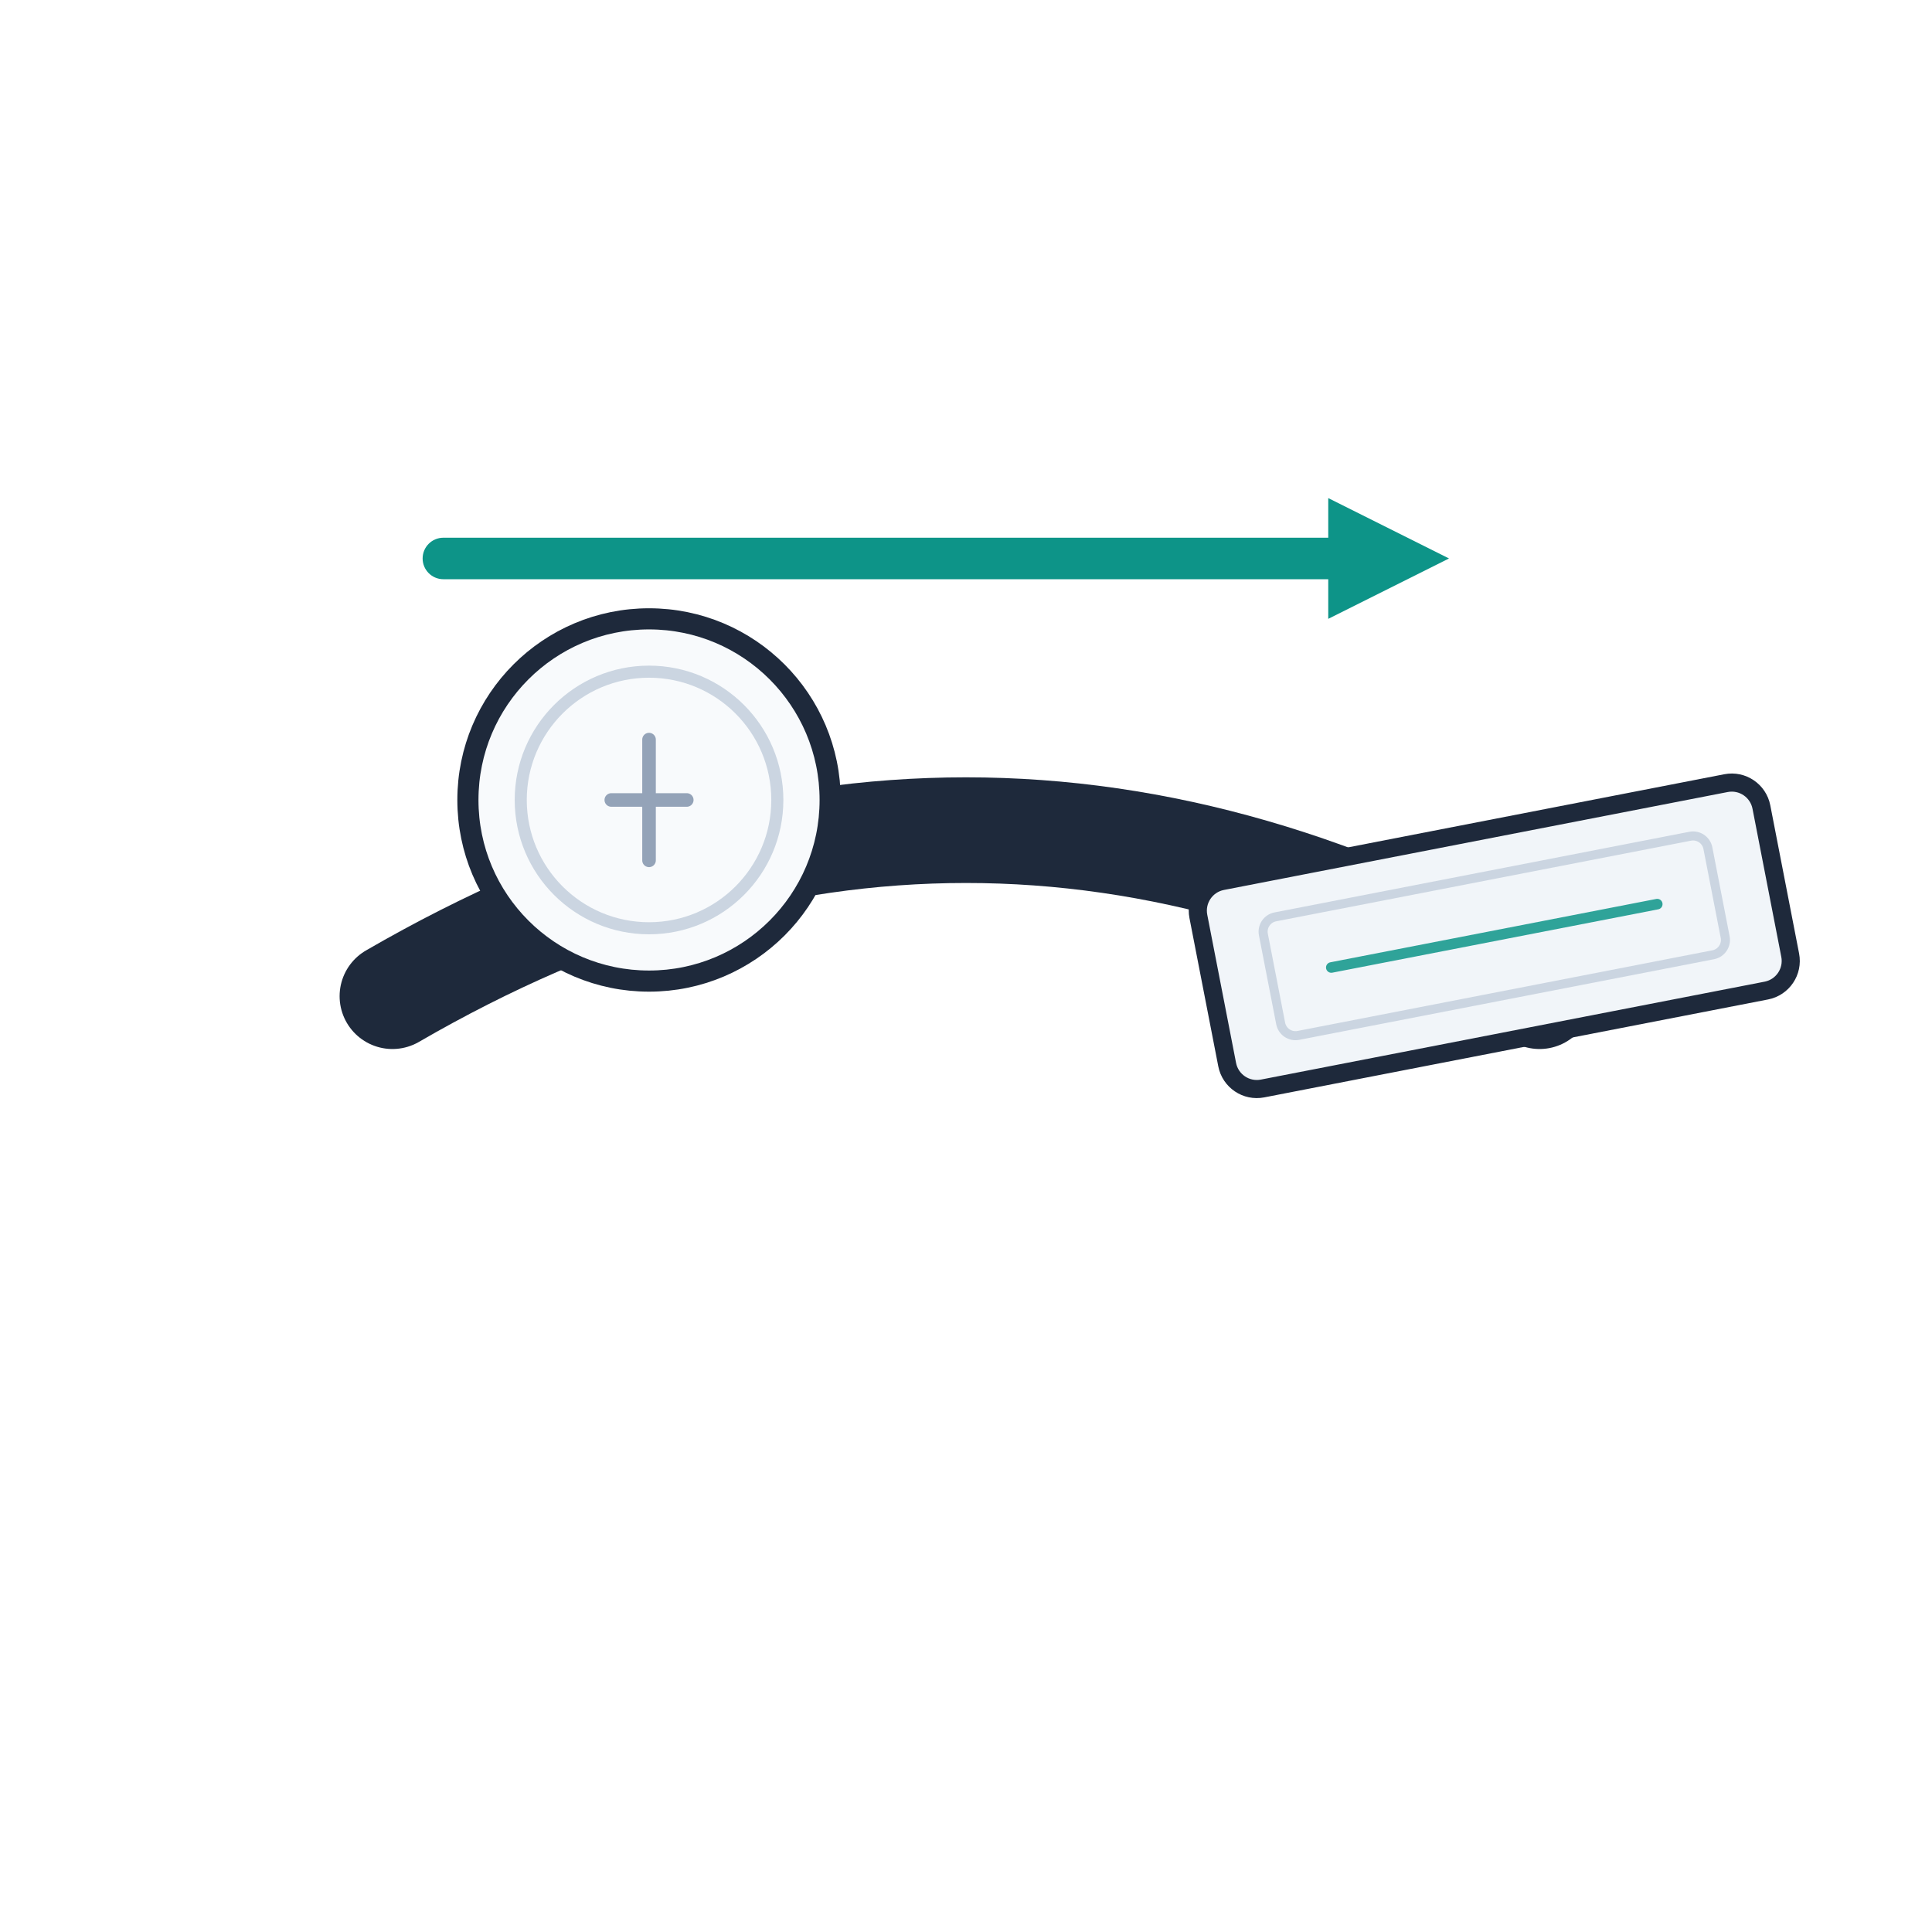
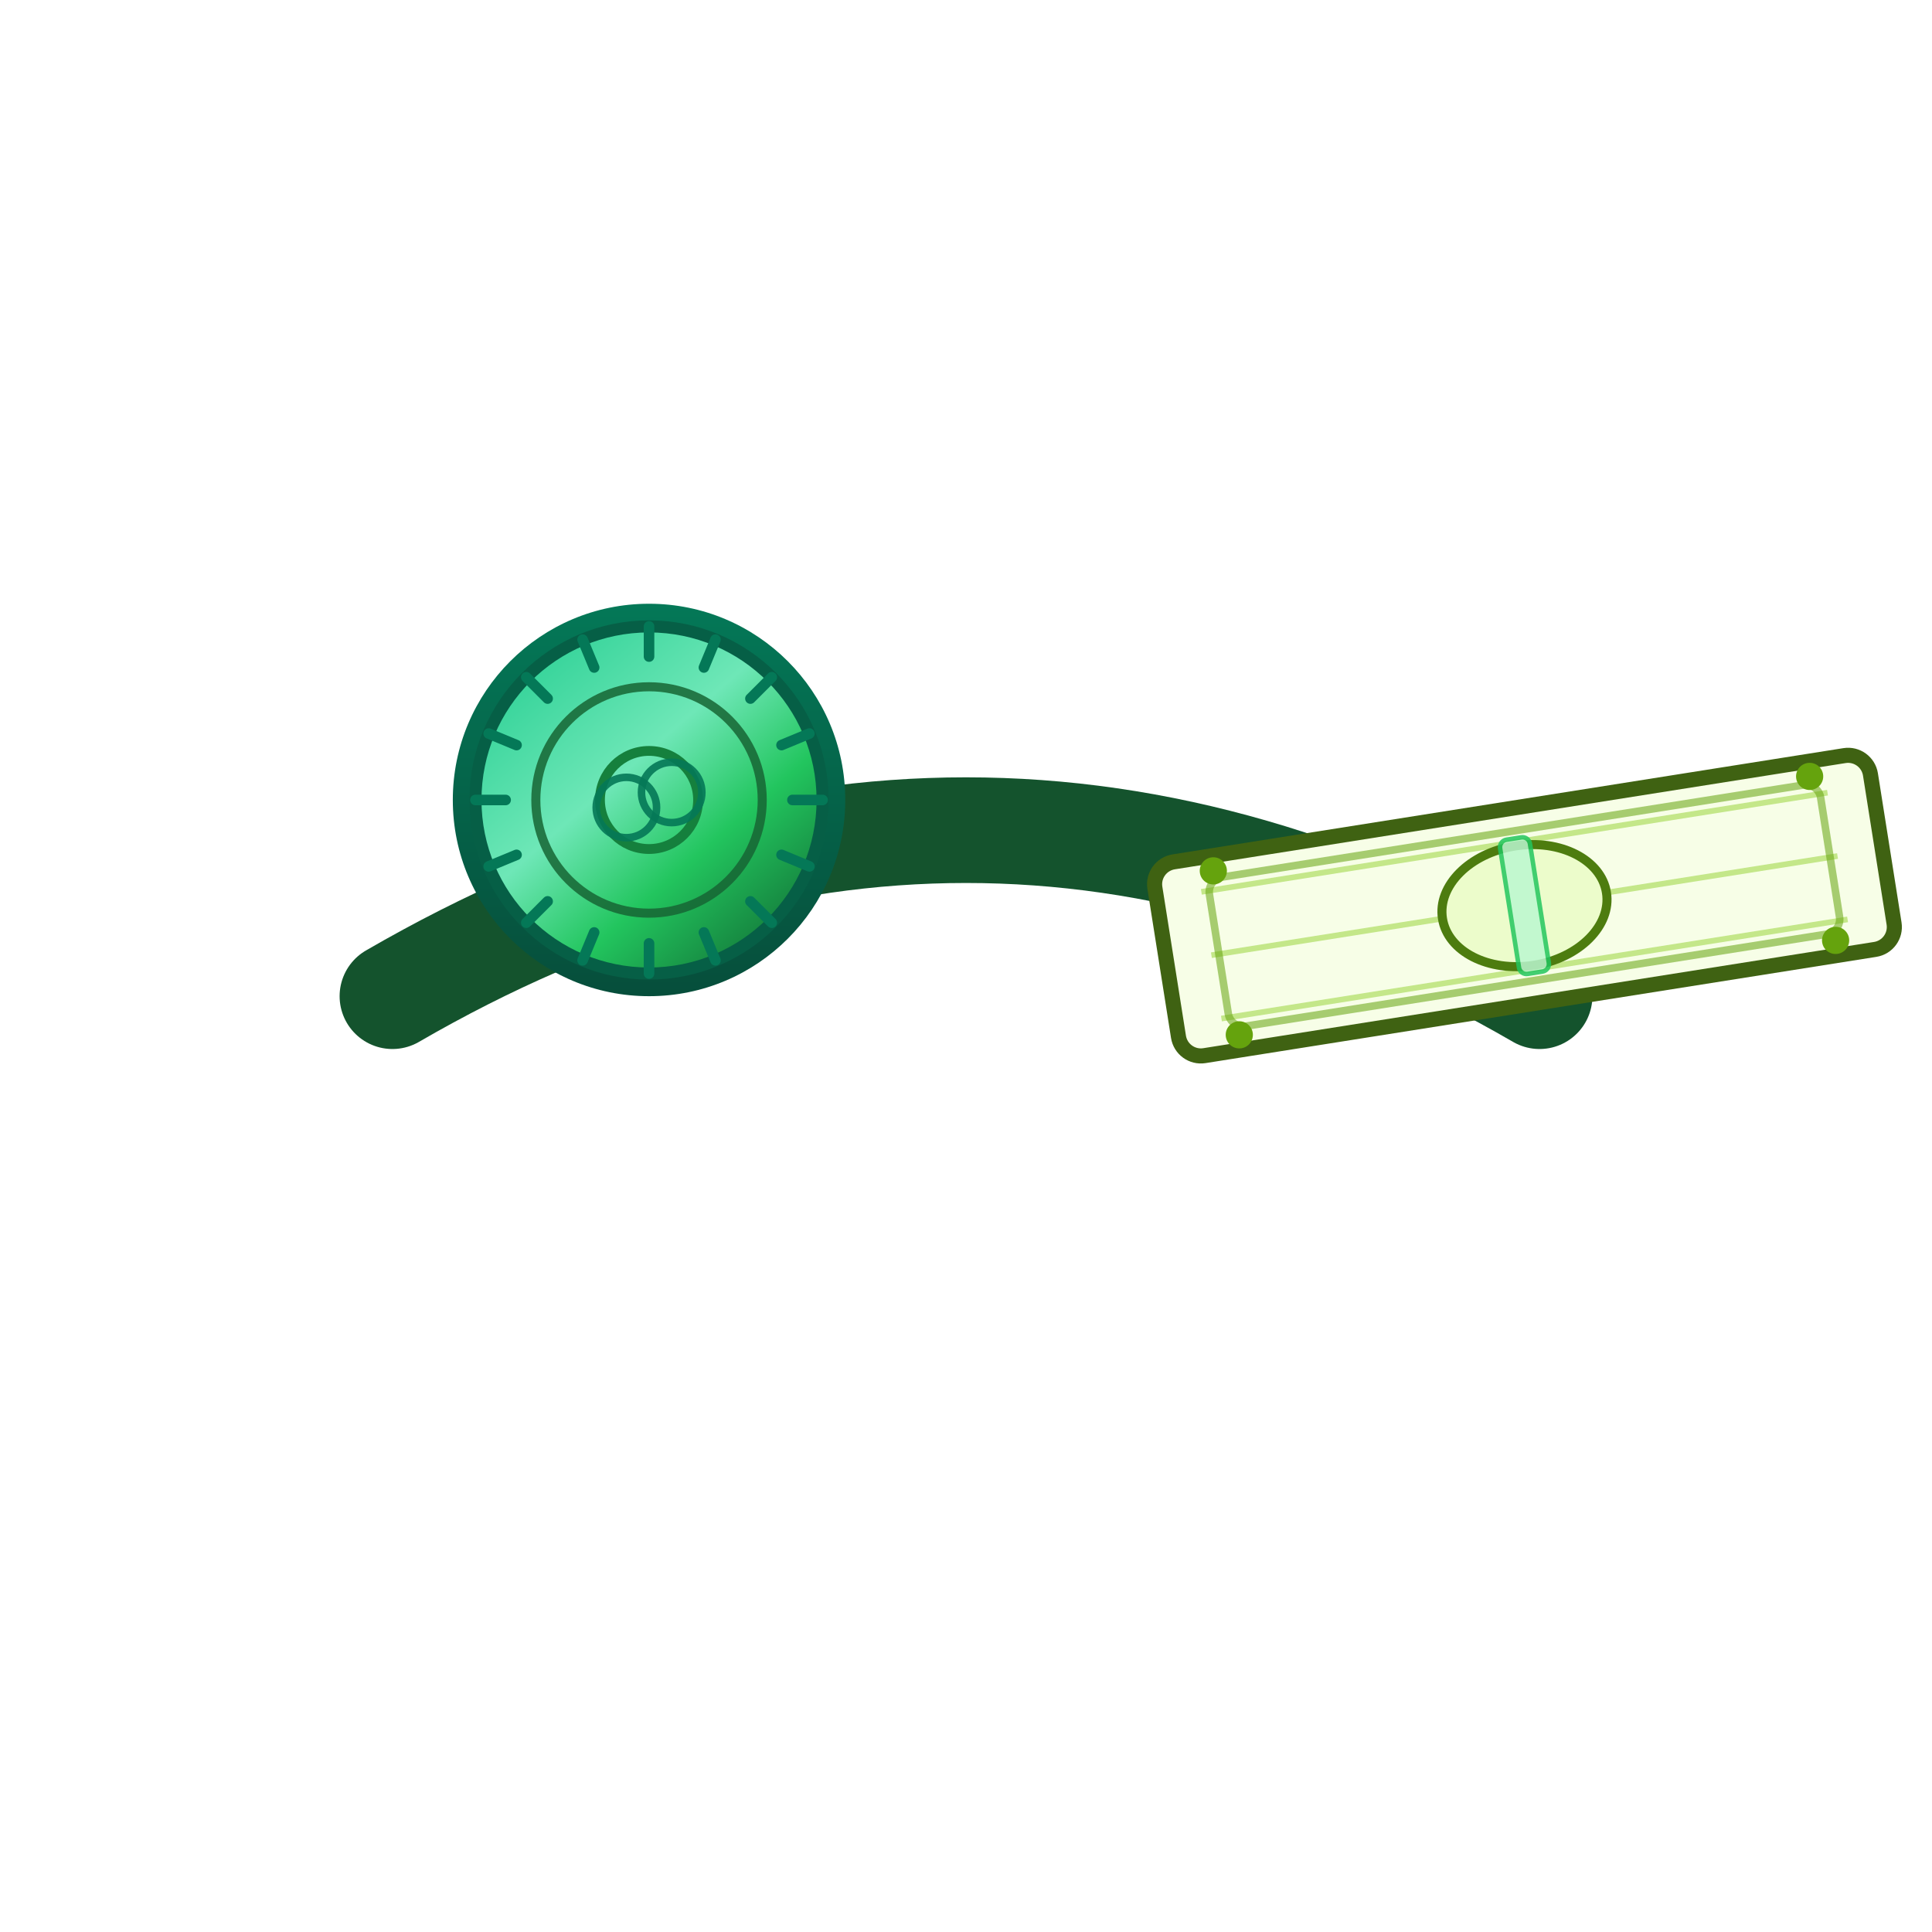
<svg xmlns="http://www.w3.org/2000/svg" viewBox="0 0 256 256" fill="none" role="img" aria-label="mimo">
-   <path d="M 52 132 Q 128 88 204 132" stroke="#1e293b" stroke-width="14" stroke-linecap="round" fill="none" />
+   <defs>
+     <linearGradient id="coinFace" x1="15%" y1="10%" x2="85%" y2="90%">
+       <stop offset="0%" stop-color="#34d399" />
+       <stop offset="40%" stop-color="#6ee7b7" />
+       <stop offset="70%" stop-color="#22c55e" />
+       <stop offset="100%" stop-color="#15803d" />
+     </linearGradient>
+     <linearGradient id="coinEdge" x1="0%" y1="0%" x2="0%" y2="100%">
+       <stop offset="0%" stop-color="#047857" />
+       <stop offset="100%" stop-color="#064e3b" />
+     </linearGradient>
+   </defs>
+   <path d="M 52 132 Q 128 88 204 132" stroke="#14532d" stroke-width="14" stroke-linecap="round" fill="none" />
  <g transform="translate(86 106)">
-     <circle r="24" fill="#f8fafc" stroke="#1e293b" stroke-width="2.8" />
-     <circle r="17" stroke="#cbd5e1" stroke-width="1.6" fill="none" />
-     <line x1="0" y1="-8" x2="0" y2="8" stroke="#94a3b8" stroke-width="1.8" stroke-linecap="round" />
-     <line x1="-5" y1="0" x2="5" y2="0" stroke="#94a3b8" stroke-width="1.8" stroke-linecap="round" />
+     <circle r="26" fill="url(#coinEdge)" />
+     <circle r="23" fill="url(#coinFace)" stroke="#065f46" stroke-width="1.6" />
+     <g stroke="#047857" stroke-width="1.4" stroke-linecap="round">
+       <line x1="0" y1="-23" x2="0" y2="-19" transform="rotate(0)" />
+       <line x1="0" y1="-23" x2="0" y2="-19" transform="rotate(22.5)" />
+       <line x1="0" y1="-23" x2="0" y2="-19" transform="rotate(45)" />
+       <line x1="0" y1="-23" x2="0" y2="-19" transform="rotate(67.5)" />
+       <line x1="0" y1="-23" x2="0" y2="-19" transform="rotate(90)" />
+       <line x1="0" y1="-23" x2="0" y2="-19" transform="rotate(112.5)" />
+       <line x1="0" y1="-23" x2="0" y2="-19" transform="rotate(135)" />
+       <line x1="0" y1="-23" x2="0" y2="-19" transform="rotate(157.5)" />
+       <line x1="0" y1="-23" x2="0" y2="-19" transform="rotate(180)" />
+       <line x1="0" y1="-23" x2="0" y2="-19" transform="rotate(202.5)" />
+       <line x1="0" y1="-23" x2="0" y2="-19" transform="rotate(225)" />
+       <line x1="0" y1="-23" x2="0" y2="-19" transform="rotate(247.5)" />
+       <line x1="0" y1="-23" x2="0" y2="-19" transform="rotate(270)" />
+       <line x1="0" y1="-23" x2="0" y2="-19" transform="rotate(292.5)" />
+       <line x1="0" y1="-23" x2="0" y2="-19" transform="rotate(315)" />
+       <line x1="0" y1="-23" x2="0" y2="-19" transform="rotate(337.5)" />
+     </g>
+     <circle r="15" fill="none" stroke="#166534" stroke-width="1.2" opacity="0.85" />
+     <circle r="6.5" fill="none" stroke="#15803d" stroke-width="1.3" />
+     <circle cx="3" cy="-1" r="4" fill="none" stroke="#047857" stroke-width="1" opacity="0.9" />
+     <circle cx="-3" cy="1" r="4" fill="none" stroke="#047857" stroke-width="1" opacity="0.9" />
  </g>
-   <g transform="translate(198 124) rotate(-11)">
-     <rect x="-38" y="-14" width="76" height="28" rx="4" fill="#f1f5f9" stroke="#1e293b" stroke-width="2.4" />
-     <rect x="-30" y="-8" width="60" height="16" rx="2" fill="none" stroke="#cbd5e1" stroke-width="1.2" />
-     <line x1="-22" y1="0" x2="22" y2="0" stroke="#0d9488" stroke-width="1.4" stroke-linecap="round" opacity="0.85" />
-   </g>
-   <g fill="#0d9488">
-     <rect x="56" y="71.25" width="124" height="5.5" rx="2.75" />
-     <path d="M 176 66 L 192 74 L 176 82 Z" />
+   <g transform="translate(202 120) rotate(-9)">
+     <rect x="-48" y="-13" width="96" height="26" rx="3" fill="#f7fee7" stroke="#3f6212" stroke-width="2" />
+     <path d="M -42 -8.5 H 42 M -42 0 H 42 M -42 8.5 H 42" stroke="#84cc16" stroke-width="0.75" opacity="0.45" />
+     <rect x="-41" y="-10" width="82" height="20" rx="2" fill="none" stroke="#65a30d" stroke-width="1" opacity="0.55" />
+     <ellipse rx="11" ry="8" fill="#ecfccb" stroke="#4d7c0f" stroke-width="1.2" />
+     <rect x="-2" y="-9" width="4" height="18" rx="1" fill="#bbf7d0" opacity="0.85" stroke="#22c55e" stroke-width="0.6" />
+     <circle cx="-40" cy="-11" r="1.8" fill="#65a30d" />
+     <circle cx="40" cy="-11" r="1.8" fill="#65a30d" />
+     <circle cx="-40" cy="11" r="1.8" fill="#65a30d" />
+     <circle cx="40" cy="11" r="1.8" fill="#65a30d" />
  </g>
</svg>
